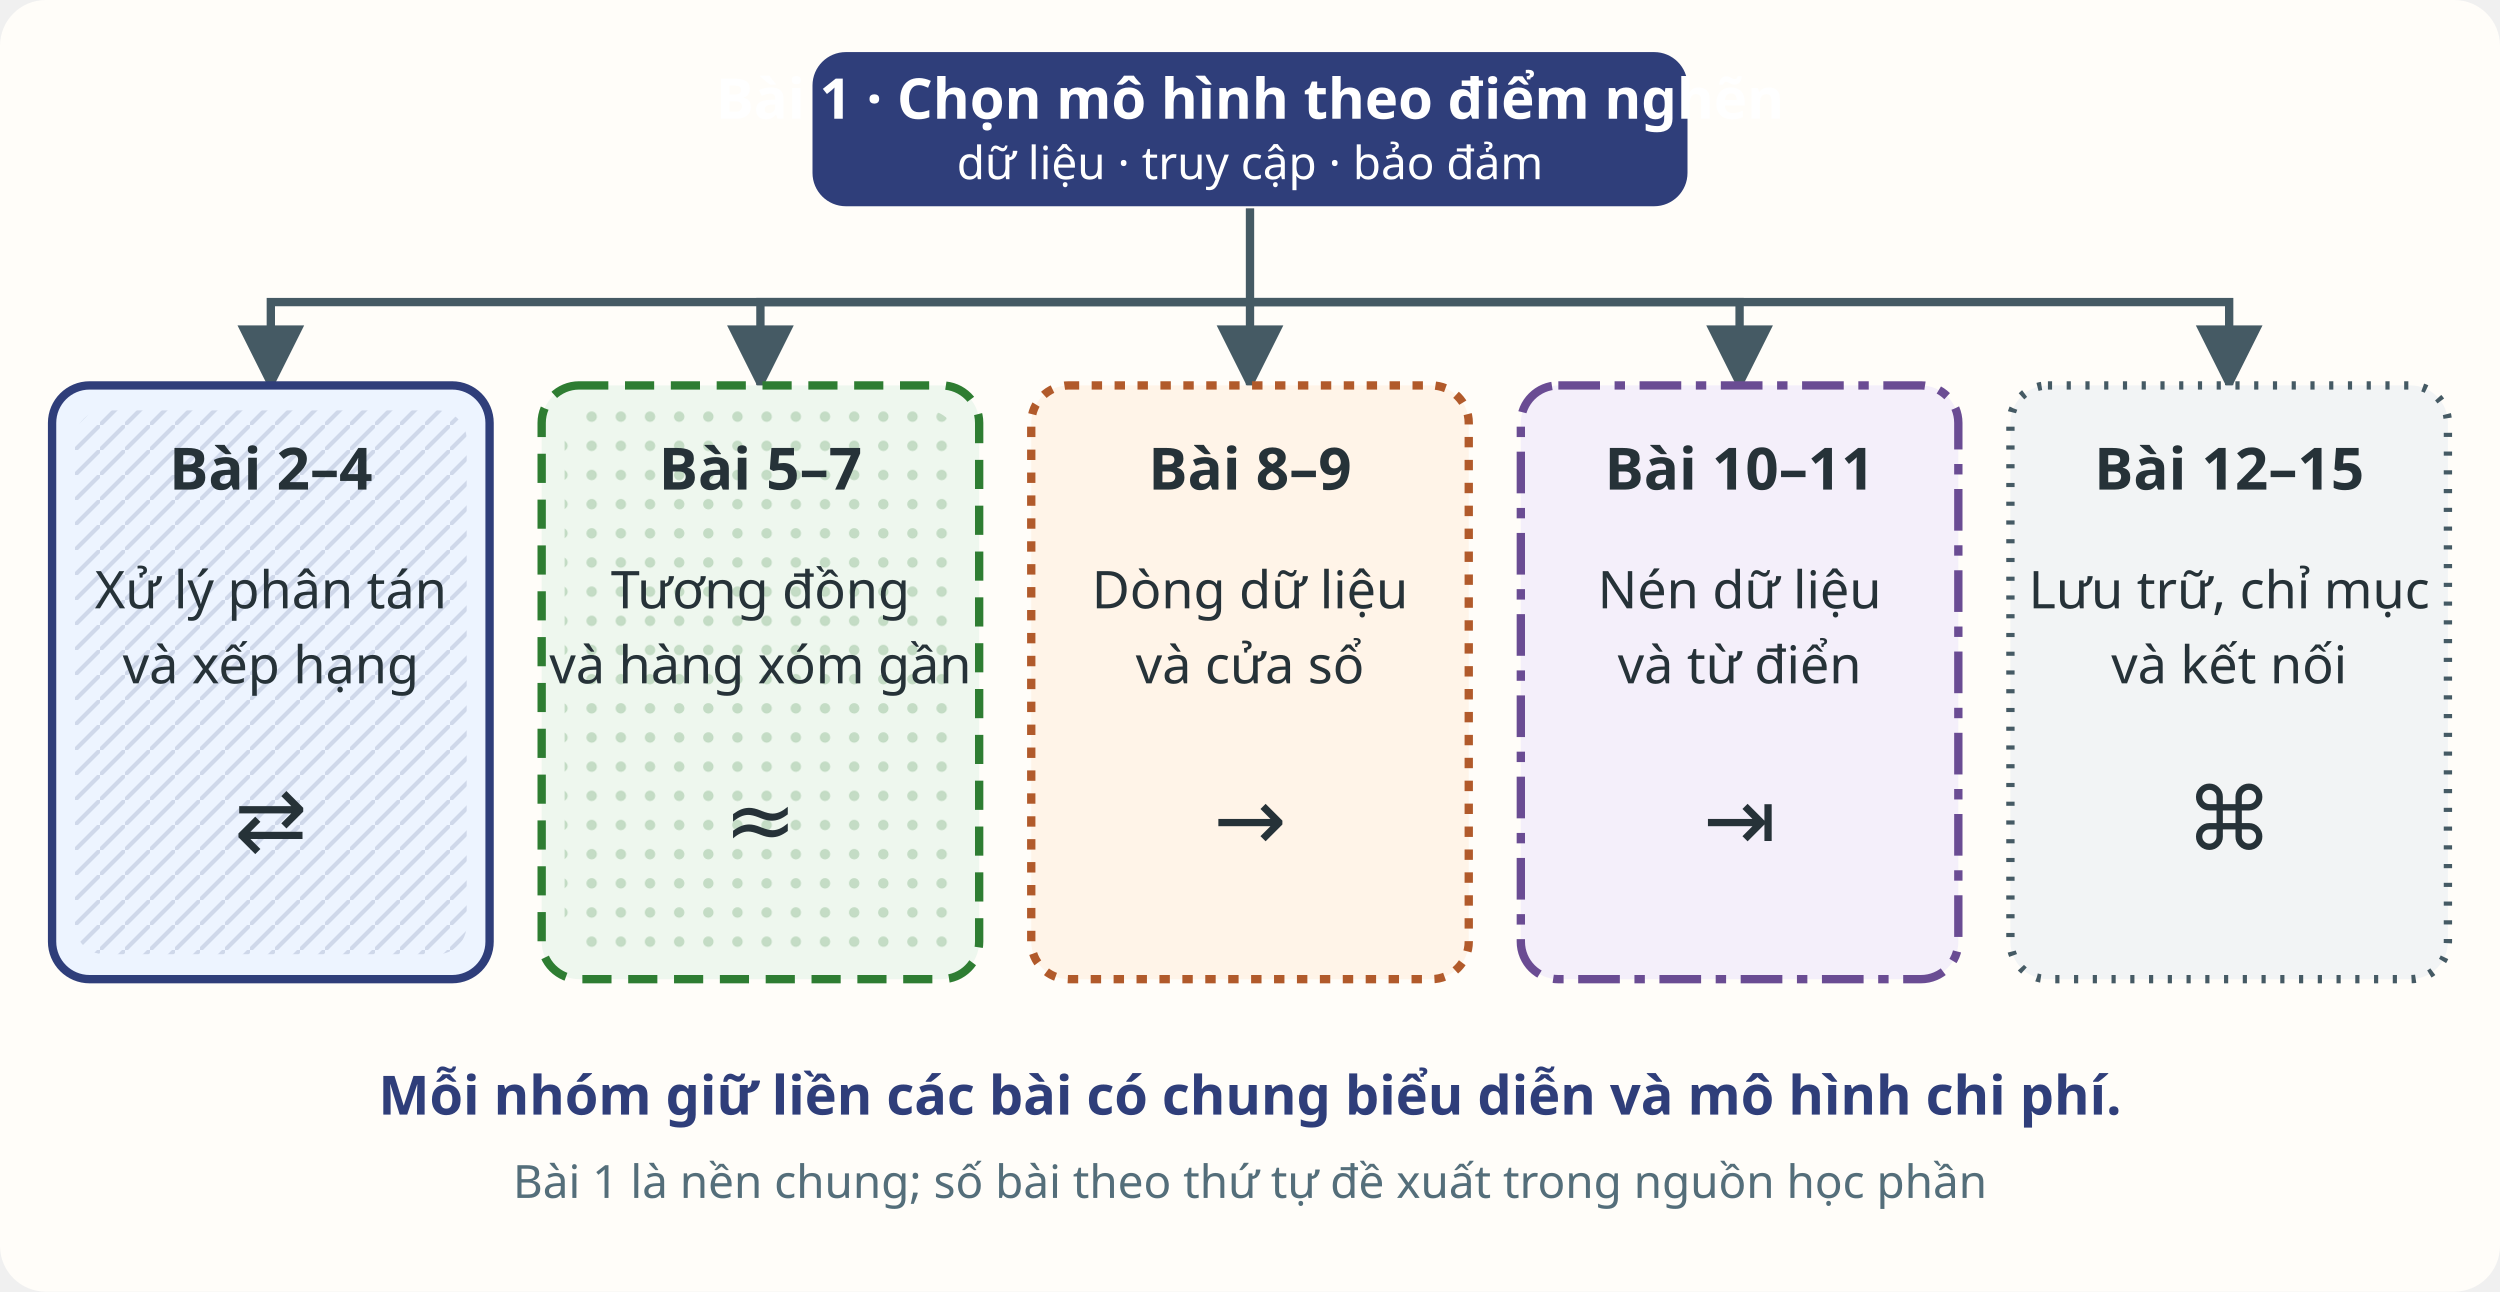
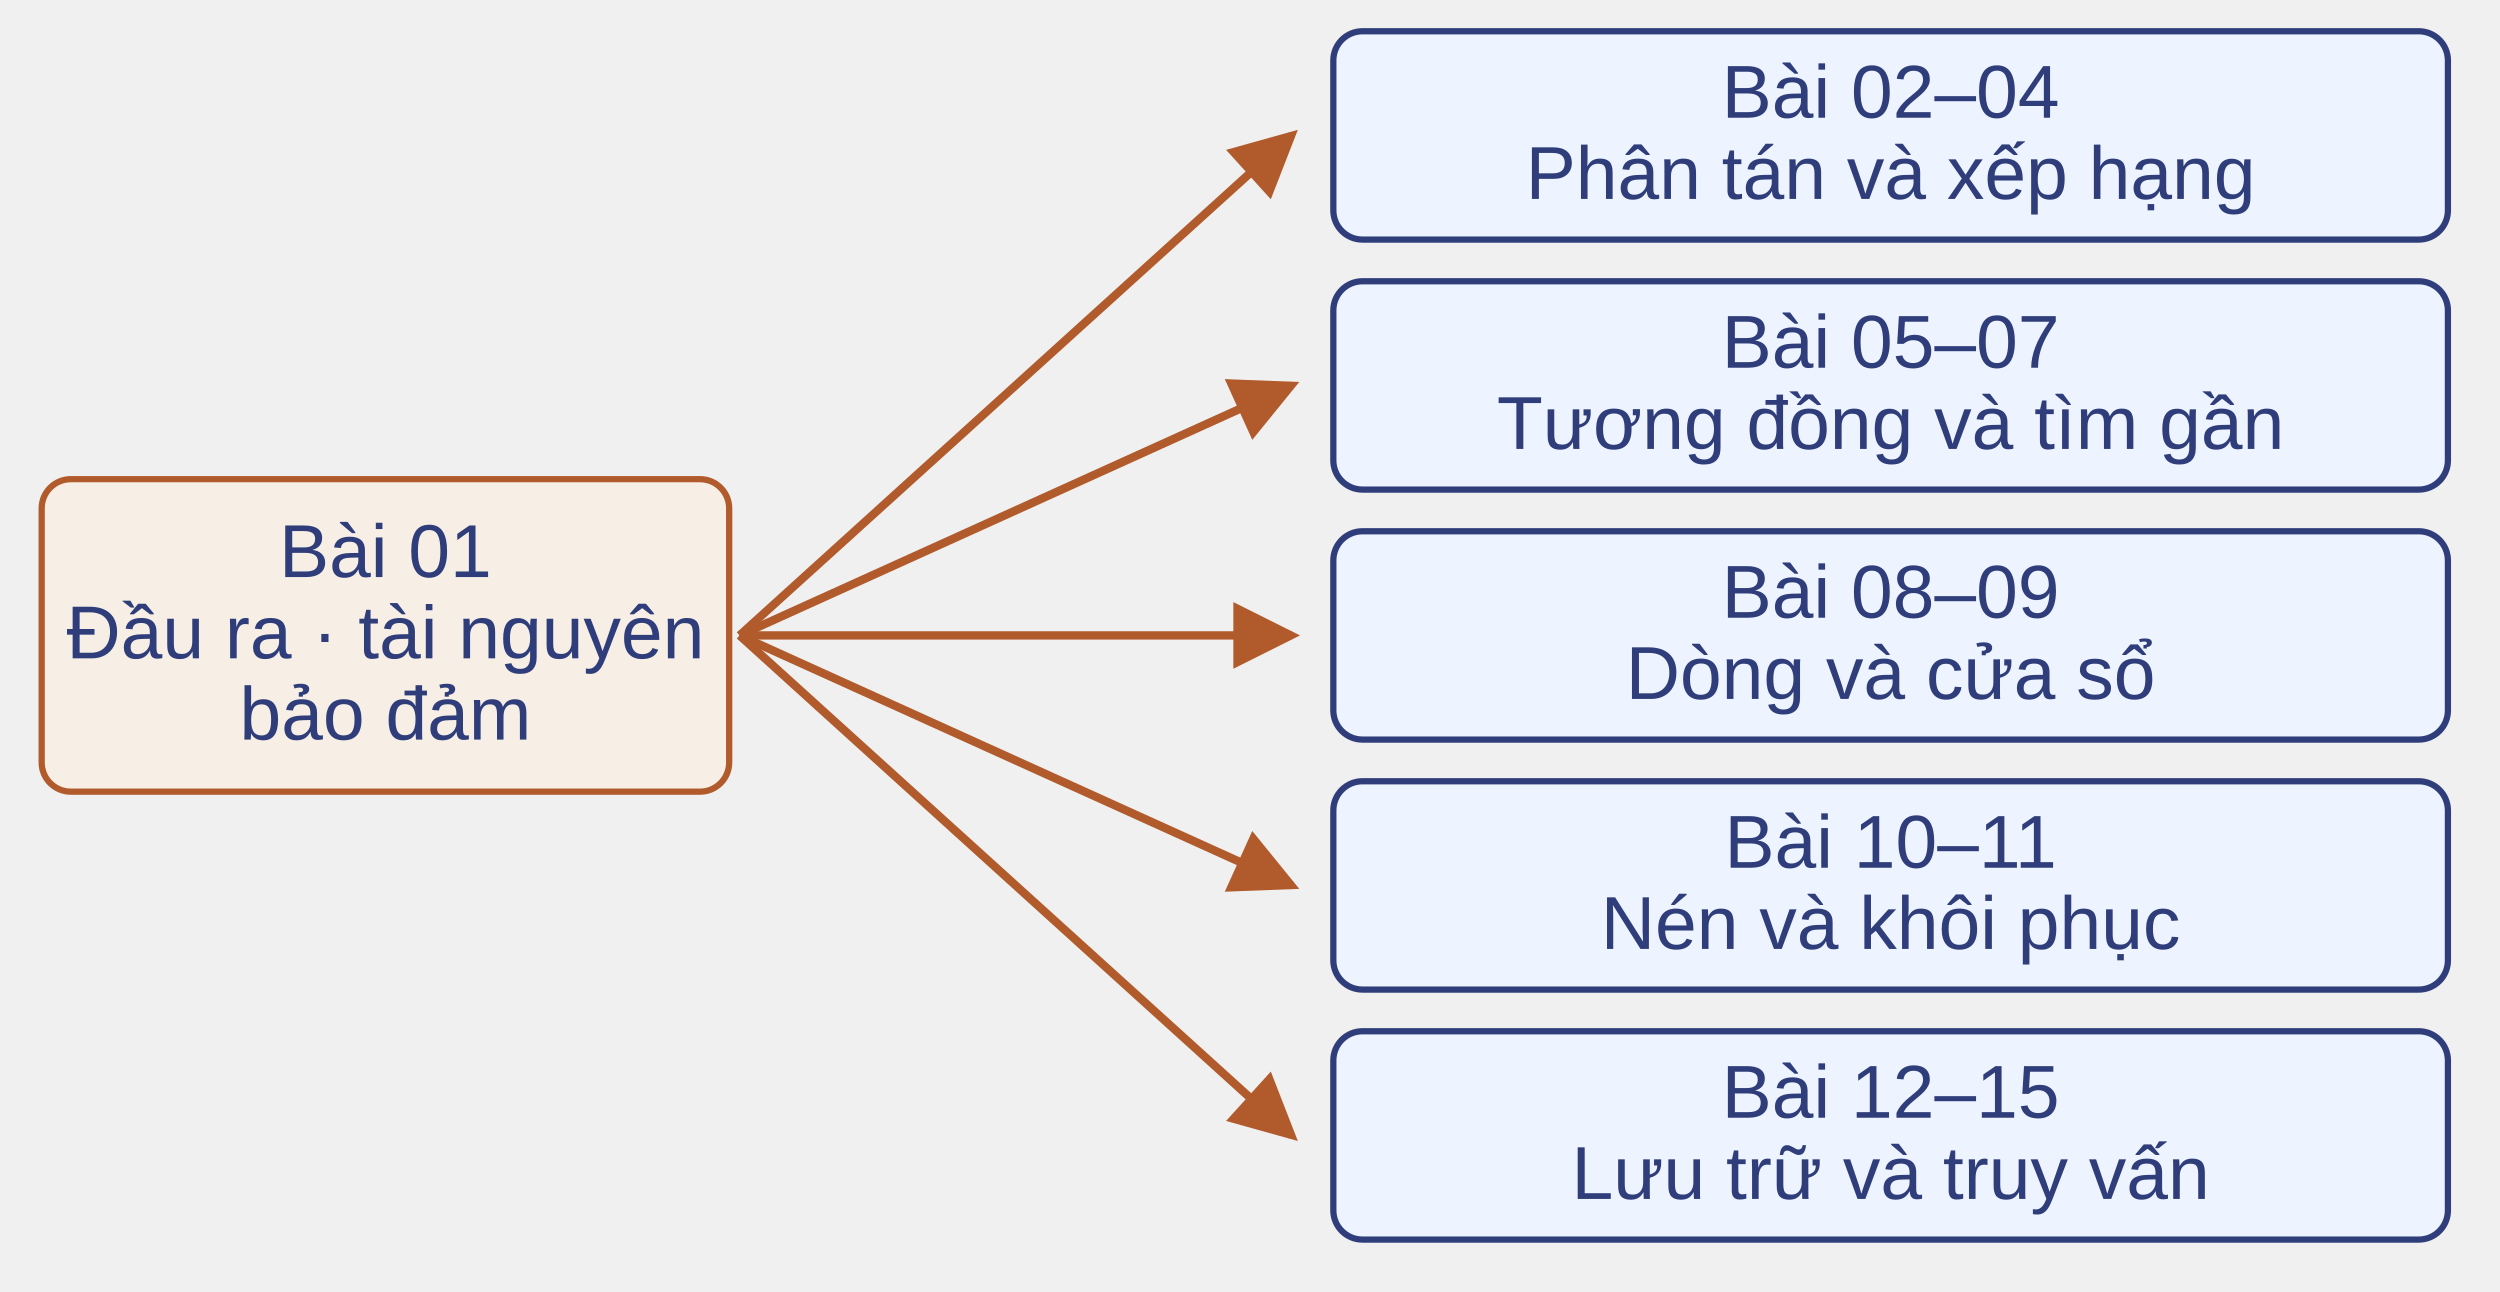
- <svg xmlns="http://www.w3.org/2000/svg" viewBox="0 0 1200 620" role="img" aria-labelledby="title desc">
+ <svg xmlns="http://www.w3.org/2000/svg" width="1200" height="620" viewBox="0 0 1200 620" role="img" aria-labelledby="title desc">
  <defs>
-     <marker id="arr" viewBox="0 0 10 10" refX="9" refY="5" markerWidth="8" markerHeight="8" orient="auto">
-       <path d="M0 0l10 5-10 5z" fill="#455a64" />
+     <marker id="arrow" markerWidth="8" markerHeight="8" refX="7" refY="4" orient="auto">
+       <path d="M0 0L8 4L0 8Z" fill="#B15A2B" />
    </marker>
-     <pattern id="stripe" width="12" height="12" patternUnits="userSpaceOnUse">
-       <path d="M0 12L12 0" stroke="#2f3e7a" stroke-width="2" />
-     </pattern>
-     <pattern id="dot" width="14" height="14" patternUnits="userSpaceOnUse">
-       <circle cx="4" cy="4" r="2.5" fill="#2e7d32" />
-     </pattern>
  </defs>
-   <rect width="1200" height="620" rx="22" fill="#fffdf9" />
-   <rect x="390" y="25" width="420" height="74" rx="16" fill="#2f3e7a" />
-   <text x="600" y="57" font-family="sans-serif" font-size="27" text-anchor="middle" font-weight="700" fill="white">Bài 1 · Chọn mô hình theo điểm nghẽn</text>
-   <text x="600" y="86" font-family="sans-serif" font-size="22" text-anchor="middle" fill="white">dữ liệu · truy cập · bảo đảm</text>
-   <g stroke="#455a64" stroke-width="4" fill="none" marker-end="url(#arr)">
-     <path d="M600 100V145H130V185" />
-     <path d="M600 145H365V185" />
-     <path d="M600 145V185" />
-     <path d="M600 145H835V185" />
-     <path d="M600 145H1070V185" />
-   </g>
-   <g font-family="sans-serif" text-anchor="middle">
-     <g stroke-width="4">
-       <rect x="25" y="185" width="210" height="285" rx="18" fill="#edf4ff" stroke="#2f3e7a" />
-       <rect x="260" y="185" width="210" height="285" rx="18" fill="#eef7ee" stroke="#2e7d32" stroke-dasharray="14 8" />
-       <rect x="495" y="185" width="210" height="285" rx="18" fill="#fff4e8" stroke="#b15a2b" stroke-dasharray="5 6" />
-       <rect x="730" y="185" width="210" height="285" rx="18" fill="#f4effa" stroke="#6a4c93" stroke-dasharray="20 7 5 7" />
-       <rect x="965" y="185" width="210" height="285" rx="18" fill="#f2f4f5" stroke="#455a64" stroke-dasharray="2 7" />
-     </g>
-     <rect x="36" y="197" width="188" height="261" rx="14" fill="url(#stripe)" fill-opacity=".16" />
-     <rect x="271" y="197" width="188" height="261" rx="14" fill="url(#dot)" fill-opacity=".22" />
-     <g fill="#263238">
-       <text x="130" y="235" font-size="28" font-weight="700">Bài 2–4</text>
-       <text x="130" y="292" font-size="25">Xử lý phân tán</text>
-       <text x="130" y="328" font-size="25">và xếp hạng</text>
-       <text x="130" y="408" font-size="42">⇄</text>
-       <text x="365" y="235" font-size="28" font-weight="700">Bài 5–7</text>
-       <text x="365" y="292" font-size="25">Tương đồng</text>
-       <text x="365" y="328" font-size="25">và hàng xóm gần</text>
-       <text x="365" y="408" font-size="42">≈</text>
-       <text x="600" y="235" font-size="28" font-weight="700">Bài 8–9</text>
-       <text x="600" y="292" font-size="25">Dòng dữ liệu</text>
-       <text x="600" y="328" font-size="25">và cửa sổ</text>
-       <text x="600" y="408" font-size="42">→</text>
-       <text x="835" y="235" font-size="28" font-weight="700">Bài 10–11</text>
-       <text x="835" y="292" font-size="25">Nén dữ liệu</text>
-       <text x="835" y="328" font-size="25">và từ điển</text>
-       <text x="835" y="408" font-size="42">⇥</text>
-       <text x="1070" y="235" font-size="28" font-weight="700">Bài 12–15</text>
-       <text x="1070" y="292" font-size="25">Lưu trữ, chỉ mục</text>
-       <text x="1070" y="328" font-size="25">và kết nối</text>
-       <text x="1070" y="408" font-size="42">⌘</text>
-     </g>
-     <text x="600" y="535" font-size="26" font-weight="700" fill="#2f3e7a">Mỗi nhóm giữ liền các bài có chung biểu diễn và mô hình chi phí.</text>
-     <text x="600" y="575" font-size="22" fill="#546e7a">Bài 1 là nền chung; số bài theo thứ tự đề xuất trong nguồn học phần</text>
+   <g font-family="Arial, sans-serif">
+     <rect x="20" y="230" width="330" height="150" rx="14" fill="#F7EFE6" stroke="#B15A2B" stroke-width="3" />
+     <text x="185" y="277" font-size="36" fill="#2F3E7A" text-anchor="middle">Bài 01</text>
+     <text x="185" y="316" font-size="36" fill="#2F3E7A" text-anchor="middle">Đầu ra · tài nguyên</text>
+     <text x="185" y="355" font-size="36" fill="#2F3E7A" text-anchor="middle">bảo đảm</text>
+     <path d="M355 305 L620 65" fill="none" stroke="#B15A2B" stroke-width="4" marker-end="url(#arrow)" />
+     <rect x="640" y="15" width="535" height="100" rx="14" fill="#edf4ff" stroke="#2F3E7A" stroke-width="3" />
+     <text x="907.5" y="56.5" font-size="36" fill="#2F3E7A" text-anchor="middle">Bài 02–04</text>
+     <text x="907.5" y="95.5" font-size="36" fill="#2F3E7A" text-anchor="middle">Phân tán và xếp hạng</text>
+     <path d="M355 305 L620 185" fill="none" stroke="#B15A2B" stroke-width="4" marker-end="url(#arrow)" />
+     <rect x="640" y="135" width="535" height="100" rx="14" fill="#edf4ff" stroke="#2F3E7A" stroke-width="3" />
+     <text x="907.5" y="176.5" font-size="36" fill="#2F3E7A" text-anchor="middle">Bài 05–07</text>
+     <text x="907.5" y="215.5" font-size="36" fill="#2F3E7A" text-anchor="middle">Tương đồng và tìm gần</text>
+     <path d="M355 305 L620 305" fill="none" stroke="#B15A2B" stroke-width="4" marker-end="url(#arrow)" />
+     <rect x="640" y="255" width="535" height="100" rx="14" fill="#edf4ff" stroke="#2F3E7A" stroke-width="3" />
+     <text x="907.5" y="296.5" font-size="36" fill="#2F3E7A" text-anchor="middle">Bài 08–09</text>
+     <text x="907.5" y="335.5" font-size="36" fill="#2F3E7A" text-anchor="middle">Dòng và cửa sổ</text>
+     <path d="M355 305 L620 425" fill="none" stroke="#B15A2B" stroke-width="4" marker-end="url(#arrow)" />
+     <rect x="640" y="375" width="535" height="100" rx="14" fill="#edf4ff" stroke="#2F3E7A" stroke-width="3" />
+     <text x="907.5" y="416.5" font-size="36" fill="#2F3E7A" text-anchor="middle">Bài 10–11</text>
+     <text x="907.5" y="455.5" font-size="36" fill="#2F3E7A" text-anchor="middle">Nén và khôi phục</text>
+     <path d="M355 305 L620 545" fill="none" stroke="#B15A2B" stroke-width="4" marker-end="url(#arrow)" />
+     <rect x="640" y="495" width="535" height="100" rx="14" fill="#edf4ff" stroke="#2F3E7A" stroke-width="3" />
+     <text x="907.5" y="536.5" font-size="36" fill="#2F3E7A" text-anchor="middle">Bài 12–15</text>
+     <text x="907.5" y="575.5" font-size="36" fill="#2F3E7A" text-anchor="middle">Lưu trữ và truy vấn</text>
  </g>
</svg>
